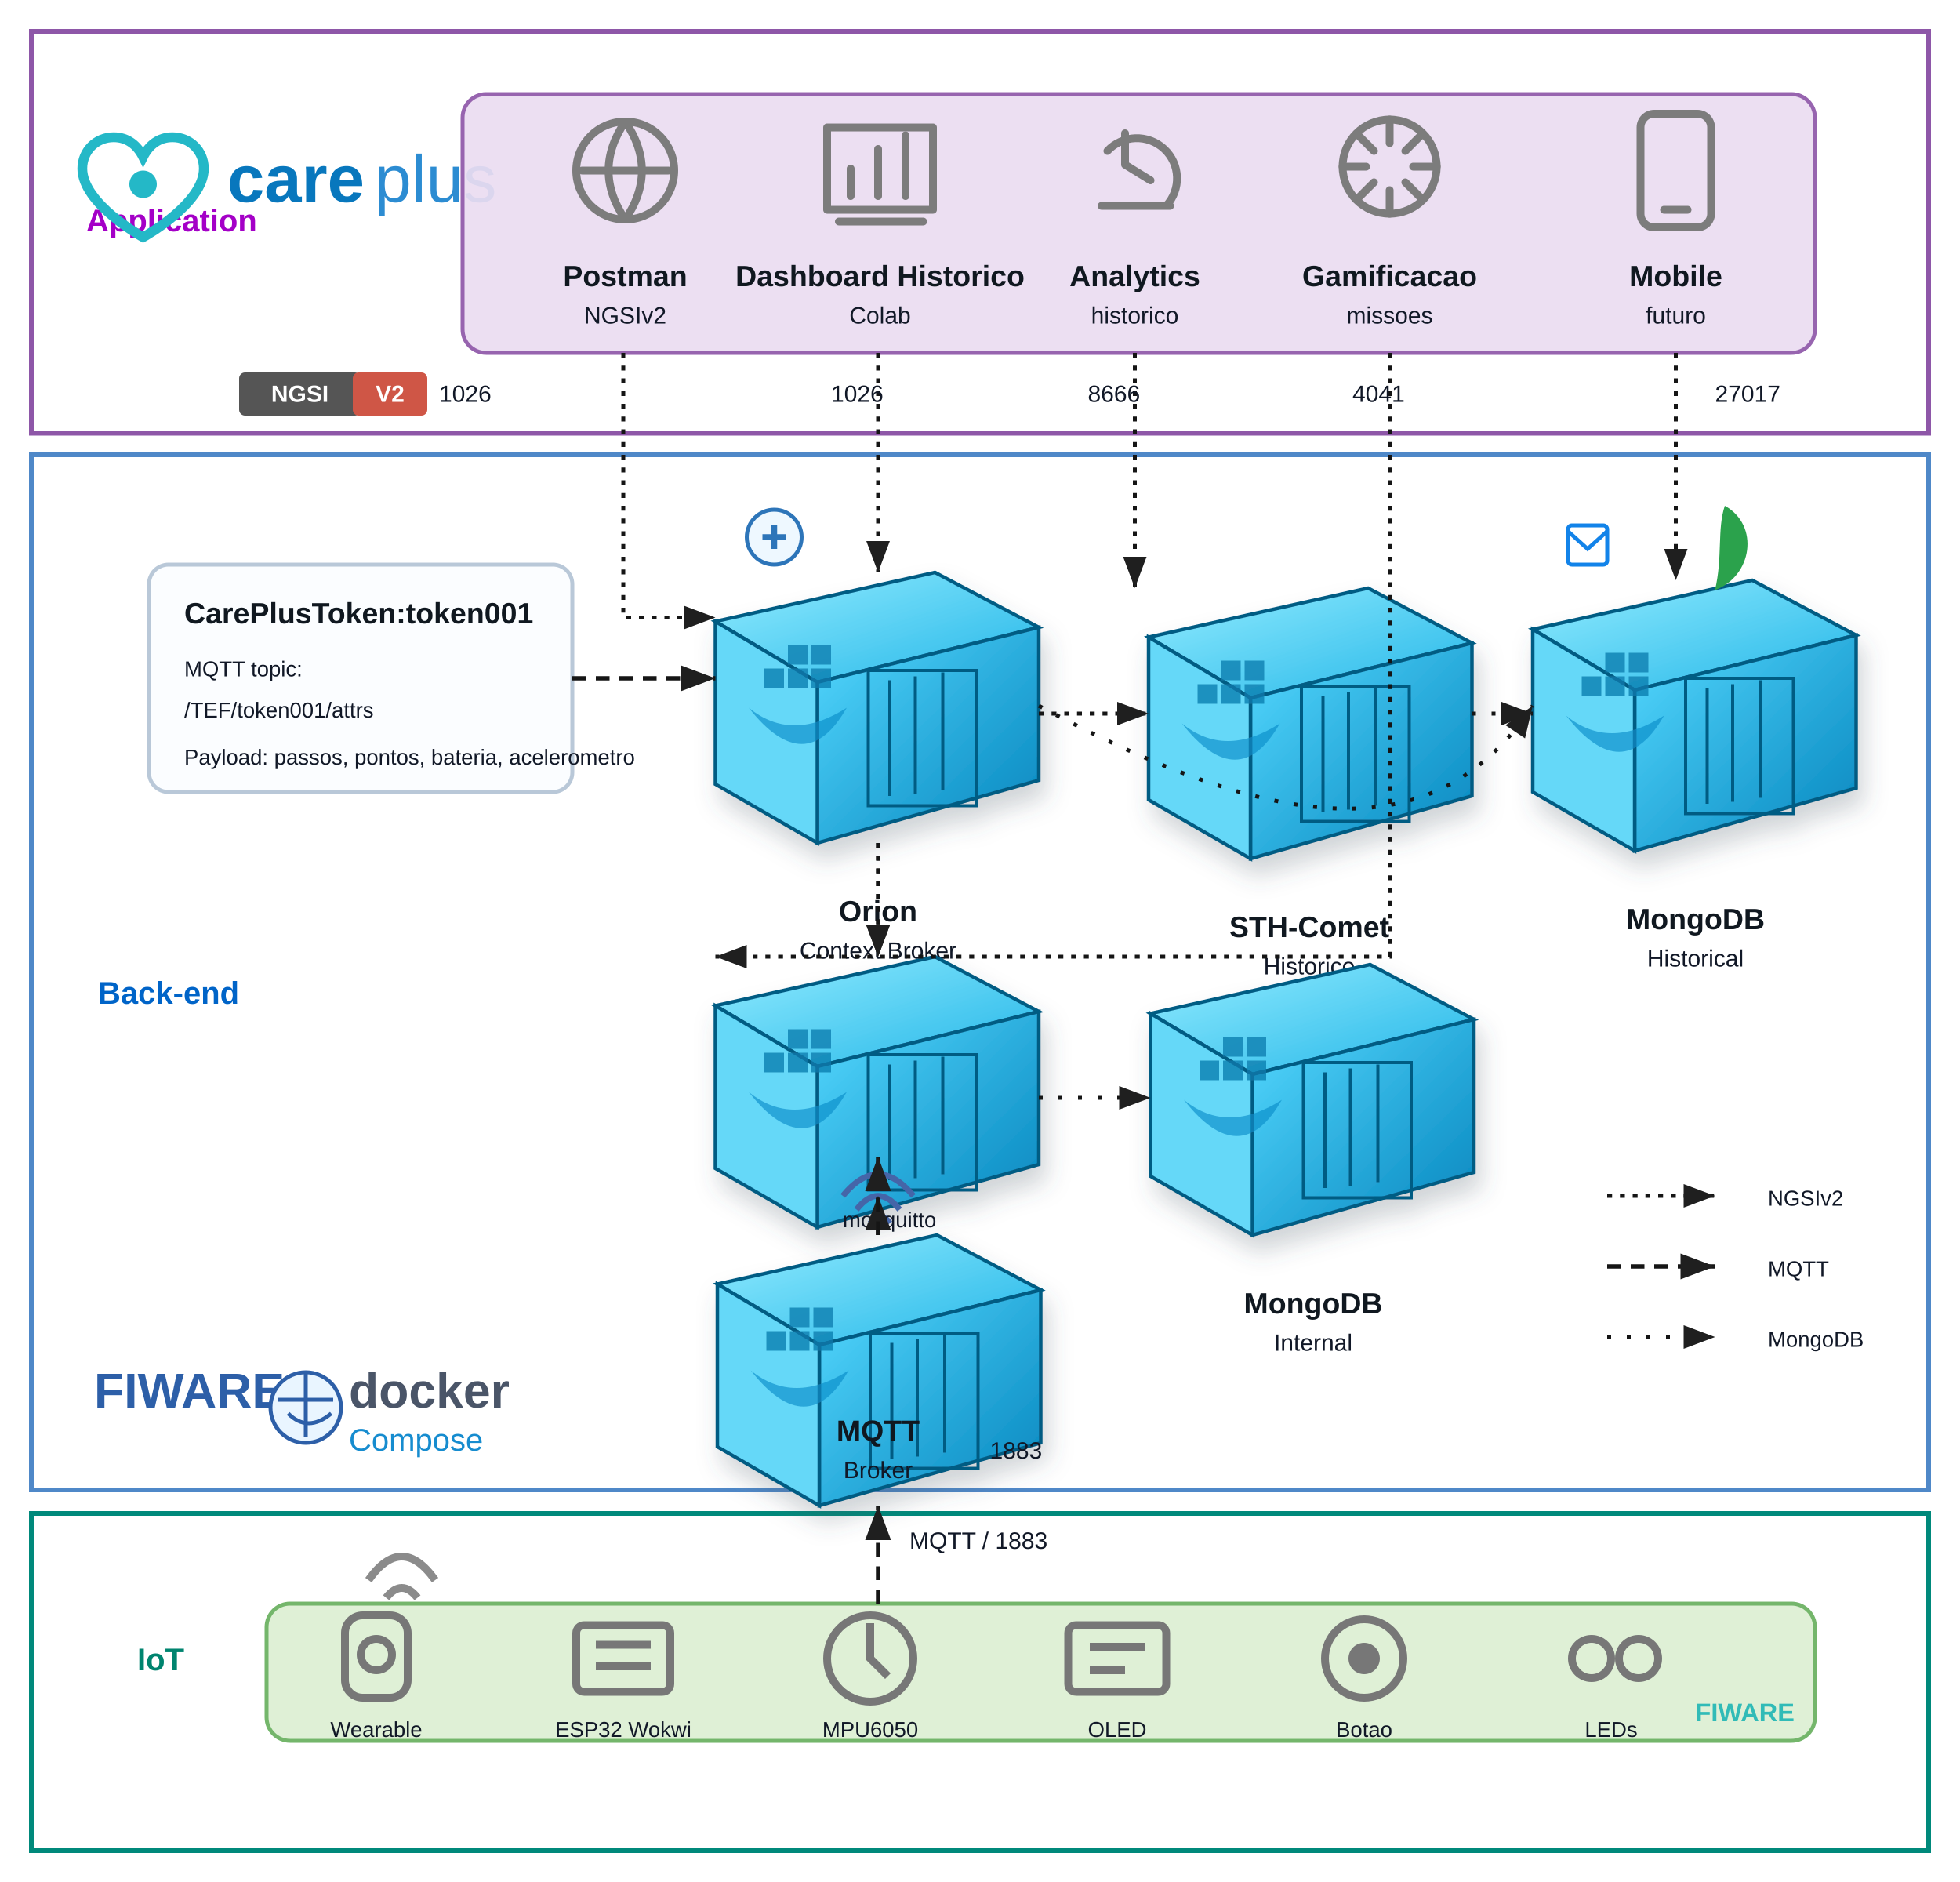
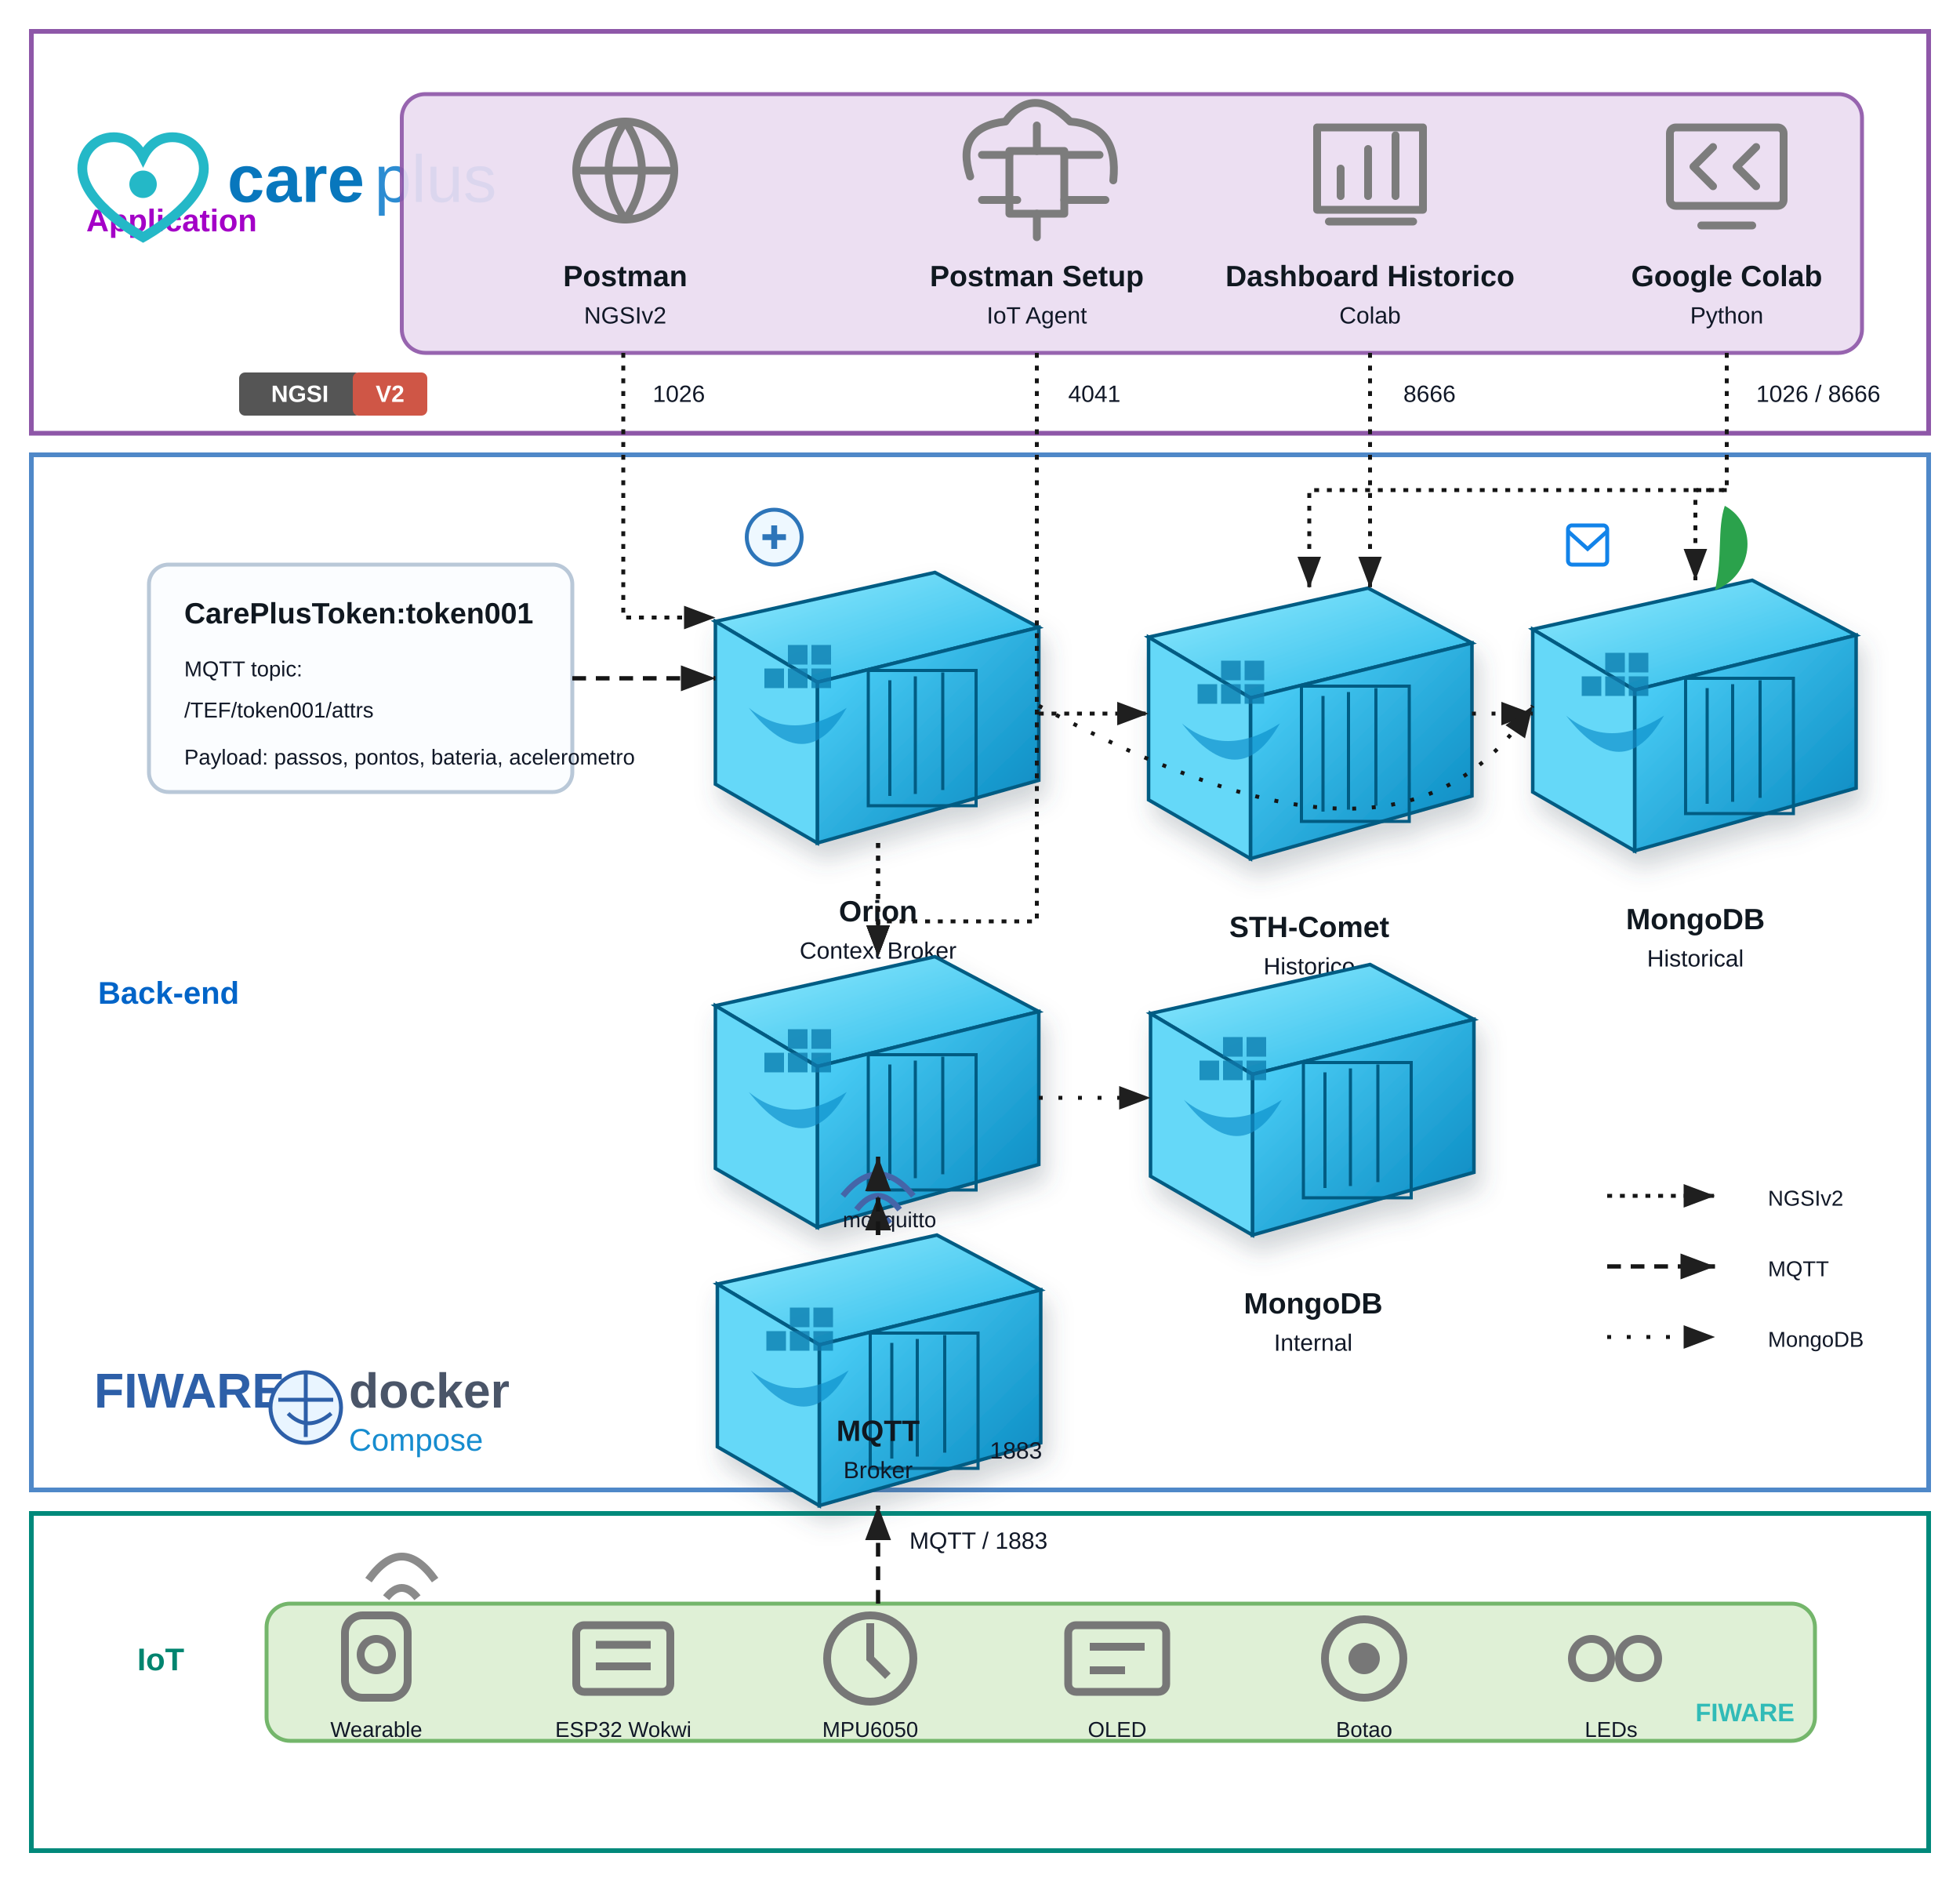
<svg xmlns="http://www.w3.org/2000/svg" width="1000" height="960" viewBox="0 0 1000 960" role="img" aria-labelledby="title desc">
  <defs>
    <marker id="arrowBlack" markerWidth="9" markerHeight="9" refX="8" refY="3" orient="auto" markerUnits="strokeWidth">
      <path d="M0,0 L0,6 L8,3 z" fill="#1f1f1f" />
    </marker>
    <marker id="arrowPurple" markerWidth="9" markerHeight="9" refX="8" refY="3" orient="auto" markerUnits="strokeWidth">
      <path d="M0,0 L0,6 L8,3 z" fill="#7b4a98" />
    </marker>
    <marker id="arrowGreen" markerWidth="9" markerHeight="9" refX="8" refY="3" orient="auto" markerUnits="strokeWidth">
      <path d="M0,0 L0,6 L8,3 z" fill="#22794f" />
    </marker>
    <filter id="containerShadow" x="-30%" y="-30%" width="160%" height="180%">
      <feDropShadow dx="3" dy="8" stdDeviation="6" flood-color="#4b5563" flood-opacity="0.25" />
    </filter>
    <linearGradient id="boxTop" x1="0" y1="0" x2="1" y2="1">
      <stop offset="0" stop-color="#92ecff" />
      <stop offset="1" stop-color="#23b6e8" />
    </linearGradient>
    <linearGradient id="boxFront" x1="0" y1="0" x2="1" y2="1">
      <stop offset="0" stop-color="#55d9ff" />
      <stop offset="1" stop-color="#0484bd" />
    </linearGradient>
    <style>
      .font { font-family: Arial, Helvetica, sans-serif; }
      .layer { font-family: Arial, Helvetica, sans-serif; font-size: 16px; font-weight: 700; }
      .title { font-family: Arial, Helvetica, sans-serif; font-size: 15px; font-weight: 700; fill: #101820; }
      .sub { font-family: Arial, Helvetica, sans-serif; font-size: 12px; fill: #111827; }
      .port { font-family: Arial, Helvetica, sans-serif; font-size: 12px; fill: #111827; }
      .small { font-family: Arial, Helvetica, sans-serif; font-size: 11px; fill: #111827; }
      .line-icon { fill: none; stroke: #7c7c7c; stroke-width: 4; stroke-linecap: round; stroke-linejoin: round; }
      .docker-line { fill: none; stroke: #065b83; stroke-width: 1.6; }
      .protocol { fill: none; stroke: #151515; stroke-width: 2; stroke-dasharray: 2.5 4; marker-end: url(#arrowBlack); }
      .mongo { fill: none; stroke: #151515; stroke-width: 2; stroke-dasharray: 2 8; marker-end: url(#arrowBlack); }
      .mqtt { fill: none; stroke: #151515; stroke-width: 2.2; stroke-dasharray: 7 5; marker-end: url(#arrowBlack); }
    </style>
    <g id="dockerBox">
      <polygon points="0,25 112,0 165,28 52,56" fill="url(#boxTop)" stroke="#065b83" stroke-width="1.8" />
      <polygon points="52,56 165,28 165,106 52,138" fill="url(#boxFront)" stroke="#065b83" stroke-width="1.8" />
      <polygon points="0,25 52,56 52,138 0,108" fill="#65d8f8" stroke="#065b83" stroke-width="1.8" />
      <path d="M78 50 h55 v69 h-55 z M89 55 v59 M102 53 v60 M116 51 v60" class="docker-line" />
      <path d="M17 69 q22 18 50 0 q-21 37 -50 0z" fill="#0b8eca" opacity="0.65" />
      <rect x="25" y="49" width="10" height="10" fill="#087aac" opacity="0.75" />
      <rect x="37" y="49" width="10" height="10" fill="#087aac" opacity="0.75" />
      <rect x="49" y="49" width="10" height="10" fill="#087aac" opacity="0.75" />
      <rect x="37" y="37" width="10" height="10" fill="#087aac" opacity="0.75" />
      <rect x="49" y="37" width="10" height="10" fill="#087aac" opacity="0.75" />
    </g>
  </defs>
  <rect width="1000" height="960" fill="#fff" />
  <rect x="16" y="16" width="968" height="205" fill="#fff" stroke="#8e57a8" stroke-width="2.4" />
  <rect x="16" y="232" width="968" height="528" fill="#fff" stroke="#4f88c8" stroke-width="2.4" />
  <rect x="16" y="772" width="968" height="172" fill="#fff" stroke="#00897b" stroke-width="2.4" />
  <text x="44" y="118" class="layer" fill="#a400c7">Application</text>
  <text x="50" y="512" class="layer" fill="#0064c8">Back-end</text>
  <text x="70" y="852" class="layer" fill="#00846f">IoT</text>
  <g transform="translate(42 70)">
    <path d="M16 0 C7 0 0 7 0 16 C0 34 31 51 31 51 C31 51 62 34 62 16 C62 7 55 0 46 0 C39 0 34 4 31 10 C28 4 23 0 16 0Z" fill="none" stroke="#24b8c7" stroke-width="5" />
    <circle cx="31" cy="24" r="7" fill="#24b8c7" />
    <text x="74" y="33" class="font" font-size="34" font-weight="700" fill="#0877bd">care</text>
    <text x="149" y="33" class="font" font-size="34" fill="#2c8cd2">plus</text>
  </g>
-   <rect x="236" y="48" width="690" height="132" rx="12" fill="#eadcf1" opacity="0.92" stroke="#8e57a8" stroke-width="2" />
+   <rect x="205" y="48" width="745" height="132" rx="12" fill="#eadcf1" opacity="0.92" stroke="#8e57a8" stroke-width="2" />
  <g transform="translate(292 57)">
    <circle cx="27" cy="30" r="25" class="line-icon" />
    <path d="M5 30 h44 M27 5 q17 25 0 50 M27 5 q-17 25 0 50" class="line-icon" />
    <text x="27" y="89" text-anchor="middle" class="title">Postman</text>
    <text x="27" y="108" text-anchor="middle" class="sub">NGSIv2</text>
  </g>
-   <g transform="translate(420 57)">
+   <g transform="translate(485 57)">
+     <path d="M10 33 q-8-25 18-28 q14-19 33 0 q25 2 22 30" class="line-icon" />
+     <rect x="30" y="20" width="28" height="32" class="line-icon" />
+     <path d="M16 45 h18 M58 45 h21 M44 7 v13 M44 52 v12 M16 22 h14 M58 22 h18" class="line-icon" />
+     <text x="44" y="89" text-anchor="middle" class="title">Postman Setup</text>
+     <text x="44" y="108" text-anchor="middle" class="sub">IoT Agent</text>
+   </g>
+   <g transform="translate(670 57)">
    <rect x="2" y="8" width="54" height="42" class="line-icon" />
    <path d="M14 43 v-14 M28 43 v-24 M42 43 v-31 M8 56 h43" class="line-icon" />
    <text x="29" y="89" text-anchor="middle" class="title">Dashboard Historico</text>
    <text x="29" y="108" text-anchor="middle" class="sub">Colab</text>
  </g>
-   <g transform="translate(550 57)">
-     <path d="M15 20 a20 20 0 1 1 30 28 M12 48 h35" class="line-icon" />
-     <path d="M24 11 v16 l13 8" class="line-icon" />
-     <text x="29" y="89" text-anchor="middle" class="title">Analytics</text>
-     <text x="29" y="108" text-anchor="middle" class="sub">historico</text>
-   </g>
-   <g transform="translate(680 57)">
-     <circle cx="29" cy="28" r="24" class="line-icon" />
-     <path d="M29 4 v12 M29 40 v12 M5 28 h12 M41 28 h12 M13 12 l8 8 M45 12 l-8 8 M13 44 l8-8 M45 44 l-8-8" class="line-icon" />
-     <text x="29" y="89" text-anchor="middle" class="title">Gamificacao</text>
-     <text x="29" y="108" text-anchor="middle" class="sub">missoes</text>
-   </g>
-   <g transform="translate(825 57)">
-     <rect x="12" y="1" width="36" height="58" rx="7" class="line-icon" />
-     <path d="M24 50 h12" class="line-icon" />
-     <text x="30" y="89" text-anchor="middle" class="title">Mobile</text>
-     <text x="30" y="108" text-anchor="middle" class="sub">futuro</text>
+   <g transform="translate(850 57)">
+     <rect x="2" y="8" width="58" height="40" rx="3" class="line-icon" />
+     <path d="M14 28 l10-10 M14 28 l10 10 M46 18 l-10 10 M46 38 l-10-10 M18 58 h26" class="line-icon" />
+     <text x="31" y="89" text-anchor="middle" class="title">Google Colab</text>
+     <text x="31" y="108" text-anchor="middle" class="sub">Python</text>
  </g>
  <g transform="translate(122 190)">
    <rect x="0" y="0" width="62" height="22" rx="3" fill="#555" />
    <rect x="58" y="0" width="38" height="22" rx="3" fill="#cf5646" />
    <text x="31" y="15" text-anchor="middle" class="font" font-size="12" font-weight="700" fill="#fff">NGSI</text>
    <text x="77" y="15" text-anchor="middle" class="font" font-size="12" font-weight="700" fill="#fff">V2</text>
  </g>
  <g transform="translate(365 292)" filter="url(#containerShadow)">
    <use href="#dockerBox" />
  </g>
  <text x="448" y="470" text-anchor="middle" class="title">Orion</text>
  <text x="448" y="489" text-anchor="middle" class="sub">Context Broker</text>
  <g transform="translate(586 300)" filter="url(#containerShadow)">
    <use href="#dockerBox" />
  </g>
  <text x="668" y="478" text-anchor="middle" class="title">STH-Comet</text>
  <text x="668" y="497" text-anchor="middle" class="sub">Historico</text>
  <g transform="translate(782 296)" filter="url(#containerShadow)">
    <use href="#dockerBox" />
  </g>
  <text x="865" y="474" text-anchor="middle" class="title">MongoDB</text>
  <text x="865" y="493" text-anchor="middle" class="sub">Historical</text>
  <g transform="translate(365 488)" filter="url(#containerShadow)">
    <use href="#dockerBox" />
  </g>
  <text x="448" y="666" text-anchor="middle" class="title">IoT Agent</text>
  <text x="448" y="685" text-anchor="middle" class="sub">MQTT / UltraLight</text>
  <g transform="translate(587 492)" filter="url(#containerShadow)">
    <use href="#dockerBox" />
  </g>
  <text x="670" y="670" text-anchor="middle" class="title">MongoDB</text>
  <text x="670" y="689" text-anchor="middle" class="sub">Internal</text>
  <g transform="translate(366 630)" filter="url(#containerShadow)">
    <use href="#dockerBox" />
  </g>
  <text x="448" y="735" text-anchor="middle" class="title">MQTT</text>
  <text x="448" y="754" text-anchor="middle" class="sub">Broker</text>
  <text x="505" y="744" class="port">1883</text>
  <text x="48" y="718" class="font" font-size="25" font-weight="700" fill="#2d5fa8">FIWARE</text>
  <text x="178" y="718" class="font" font-size="25" font-weight="700" fill="#4a5568">docker</text>
  <text x="178" y="740" class="font" font-size="16" fill="#168ccf">Compose</text>
  <circle cx="156" cy="718" r="18" fill="#e9f5ff" stroke="#2d5fa8" stroke-width="2" />
  <path d="M147 721 q10 10 22 0 M156 700 v33 M142 714 h28" fill="none" stroke="#2d5fa8" stroke-width="2" />
  <circle cx="395" cy="274" r="14" fill="#eef8ff" stroke="#2d75b9" stroke-width="2" />
  <path d="M389 274 h12 M395 268 v12" stroke="#2d75b9" stroke-width="3" />
  <rect x="800" y="268" width="20" height="20" rx="2" fill="none" stroke="#1283e9" stroke-width="2" />
  <path d="M800 271 l10 9 l10-9" fill="none" stroke="#1283e9" stroke-width="2" />
  <path d="M880 258 c18 10 14 36-5 43 c4-17 1-31 5-43z" fill="#2ba24c" />
  <path d="M430 610 q18-22 36 0 M437 617 q11-14 22 0 M444 624 q5-7 10 0" fill="none" stroke="#4565a8" stroke-width="3" />
  <text x="430" y="626" class="small" fill="#4565a8">mosquitto</text>
  <path d="M318 180 V315 H365" class="protocol" />
-   <text x="224" y="205" class="port">1026</text>
-   <path d="M448 180 V292" class="protocol" />
-   <text x="424" y="205" class="port">1026</text>
-   <path d="M579 180 V300" class="protocol" />
-   <text x="555" y="205" class="port">8666</text>
-   <path d="M709 180 V488 H365" class="protocol" />
-   <text x="690" y="205" class="port">4041</text>
-   <path d="M855 180 V296" class="protocol" />
-   <text x="875" y="205" class="port">27017</text>
+   <text x="333" y="205" class="port">1026</text>
+   <path d="M529 180 V470 H448 V488" class="protocol" />
+   <text x="545" y="205" class="port">4041</text>
+   <path d="M699 180 V300" class="protocol" />
+   <text x="716" y="205" class="port">8666</text>
+   <path d="M881 180 V250 H865 V296" class="protocol" />
+   <path d="M881 250 H668 V300" class="protocol" />
+   <text x="896" y="205" class="port">1026 / 8666</text>
  <path d="M530 364 H586" class="protocol" />
  <path d="M751 364 H782" class="mongo" />
  <path d="M448 430 V488" class="protocol" />
  <path d="M530 560 H587" class="mongo" />
  <path d="M448 630 V610" class="mqtt" />
  <path d="M448 630 V590" class="mqtt" />
  <path d="M448 430 V488" class="protocol" />
  <path d="M530 360 C660 430 735 430 782 360" class="mongo" />
  <rect x="76" y="288" width="216" height="116" rx="10" fill="#fbfdff" stroke="#b9c8d8" stroke-width="2" />
  <text x="94" y="318" class="title">CarePlusToken:token001</text>
  <text x="94" y="345" class="small">MQTT topic:</text>
  <text x="94" y="366" class="small" font-family="Consolas, monospace">/TEF/token001/attrs</text>
  <text x="94" y="390" class="small">Payload: passos, pontos, bateria, acelerometro</text>
  <path d="M292 346 H365" class="mqtt" />
  <g transform="translate(820 610)">
    <path d="M0 0 L55 0" class="protocol" />
    <text x="82" y="5" class="small">NGSIv2</text>
    <path d="M0 36 L55 36" class="mqtt" />
    <text x="82" y="41" class="small">MQTT</text>
    <path d="M0 72 L55 72" class="mongo" />
    <text x="82" y="77" class="small">MongoDB</text>
  </g>
  <rect x="136" y="818" width="790" height="70" rx="12" fill="#dff0d6" stroke="#74b66b" stroke-width="2" />
  <g transform="translate(170 785)">
    <path d="M18 21 q17-24 34 0" fill="none" stroke="#8b8b8b" stroke-width="4" />
    <path d="M27 30 q8-10 16 0" fill="none" stroke="#8b8b8b" stroke-width="4" />
  </g>
  <g text-anchor="middle">
    <g transform="translate(192 824)">
      <rect x="-16" y="0" width="32" height="42" rx="9" fill="none" stroke="#777" stroke-width="4" />
      <circle cx="0" cy="20" r="8" fill="none" stroke="#777" stroke-width="4" />
      <text y="62" class="small">Wearable</text>
    </g>
    <g transform="translate(318 824)">
      <rect x="-24" y="5" width="48" height="34" rx="4" fill="none" stroke="#777" stroke-width="4" />
      <path d="M-14 15 h28 M-14 26 h28" stroke="#777" stroke-width="4" />
      <text y="62" class="small">ESP32 Wokwi</text>
    </g>
    <g transform="translate(444 824)">
      <circle cx="0" cy="22" r="22" fill="none" stroke="#777" stroke-width="4" />
      <path d="M0 4 v18 l9 9" stroke="#777" stroke-width="4" fill="none" />
      <text y="62" class="small">MPU6050</text>
    </g>
    <g transform="translate(570 824)">
      <rect x="-25" y="5" width="50" height="34" rx="4" fill="none" stroke="#777" stroke-width="4" />
      <path d="M-14 16 h28 M-14 28 h18" stroke="#777" stroke-width="4" />
      <text y="62" class="small">OLED</text>
    </g>
    <g transform="translate(696 824)">
      <circle cx="0" cy="22" r="20" fill="none" stroke="#777" stroke-width="4" />
      <circle cx="0" cy="22" r="8" fill="#777" />
      <text y="62" class="small">Botao</text>
    </g>
    <g transform="translate(822 824)">
      <circle cx="-10" cy="22" r="10" fill="none" stroke="#777" stroke-width="4" />
      <circle cx="14" cy="22" r="10" fill="none" stroke="#777" stroke-width="4" />
      <text y="62" class="small">LEDs</text>
    </g>
  </g>
  <path d="M448 818 V768" class="mqtt" />
  <text x="464" y="790" class="port">MQTT / 1883</text>
  <text x="865" y="878" class="font" font-size="13" font-weight="700" fill="#31bbb7">FIWARE</text>
</svg>
